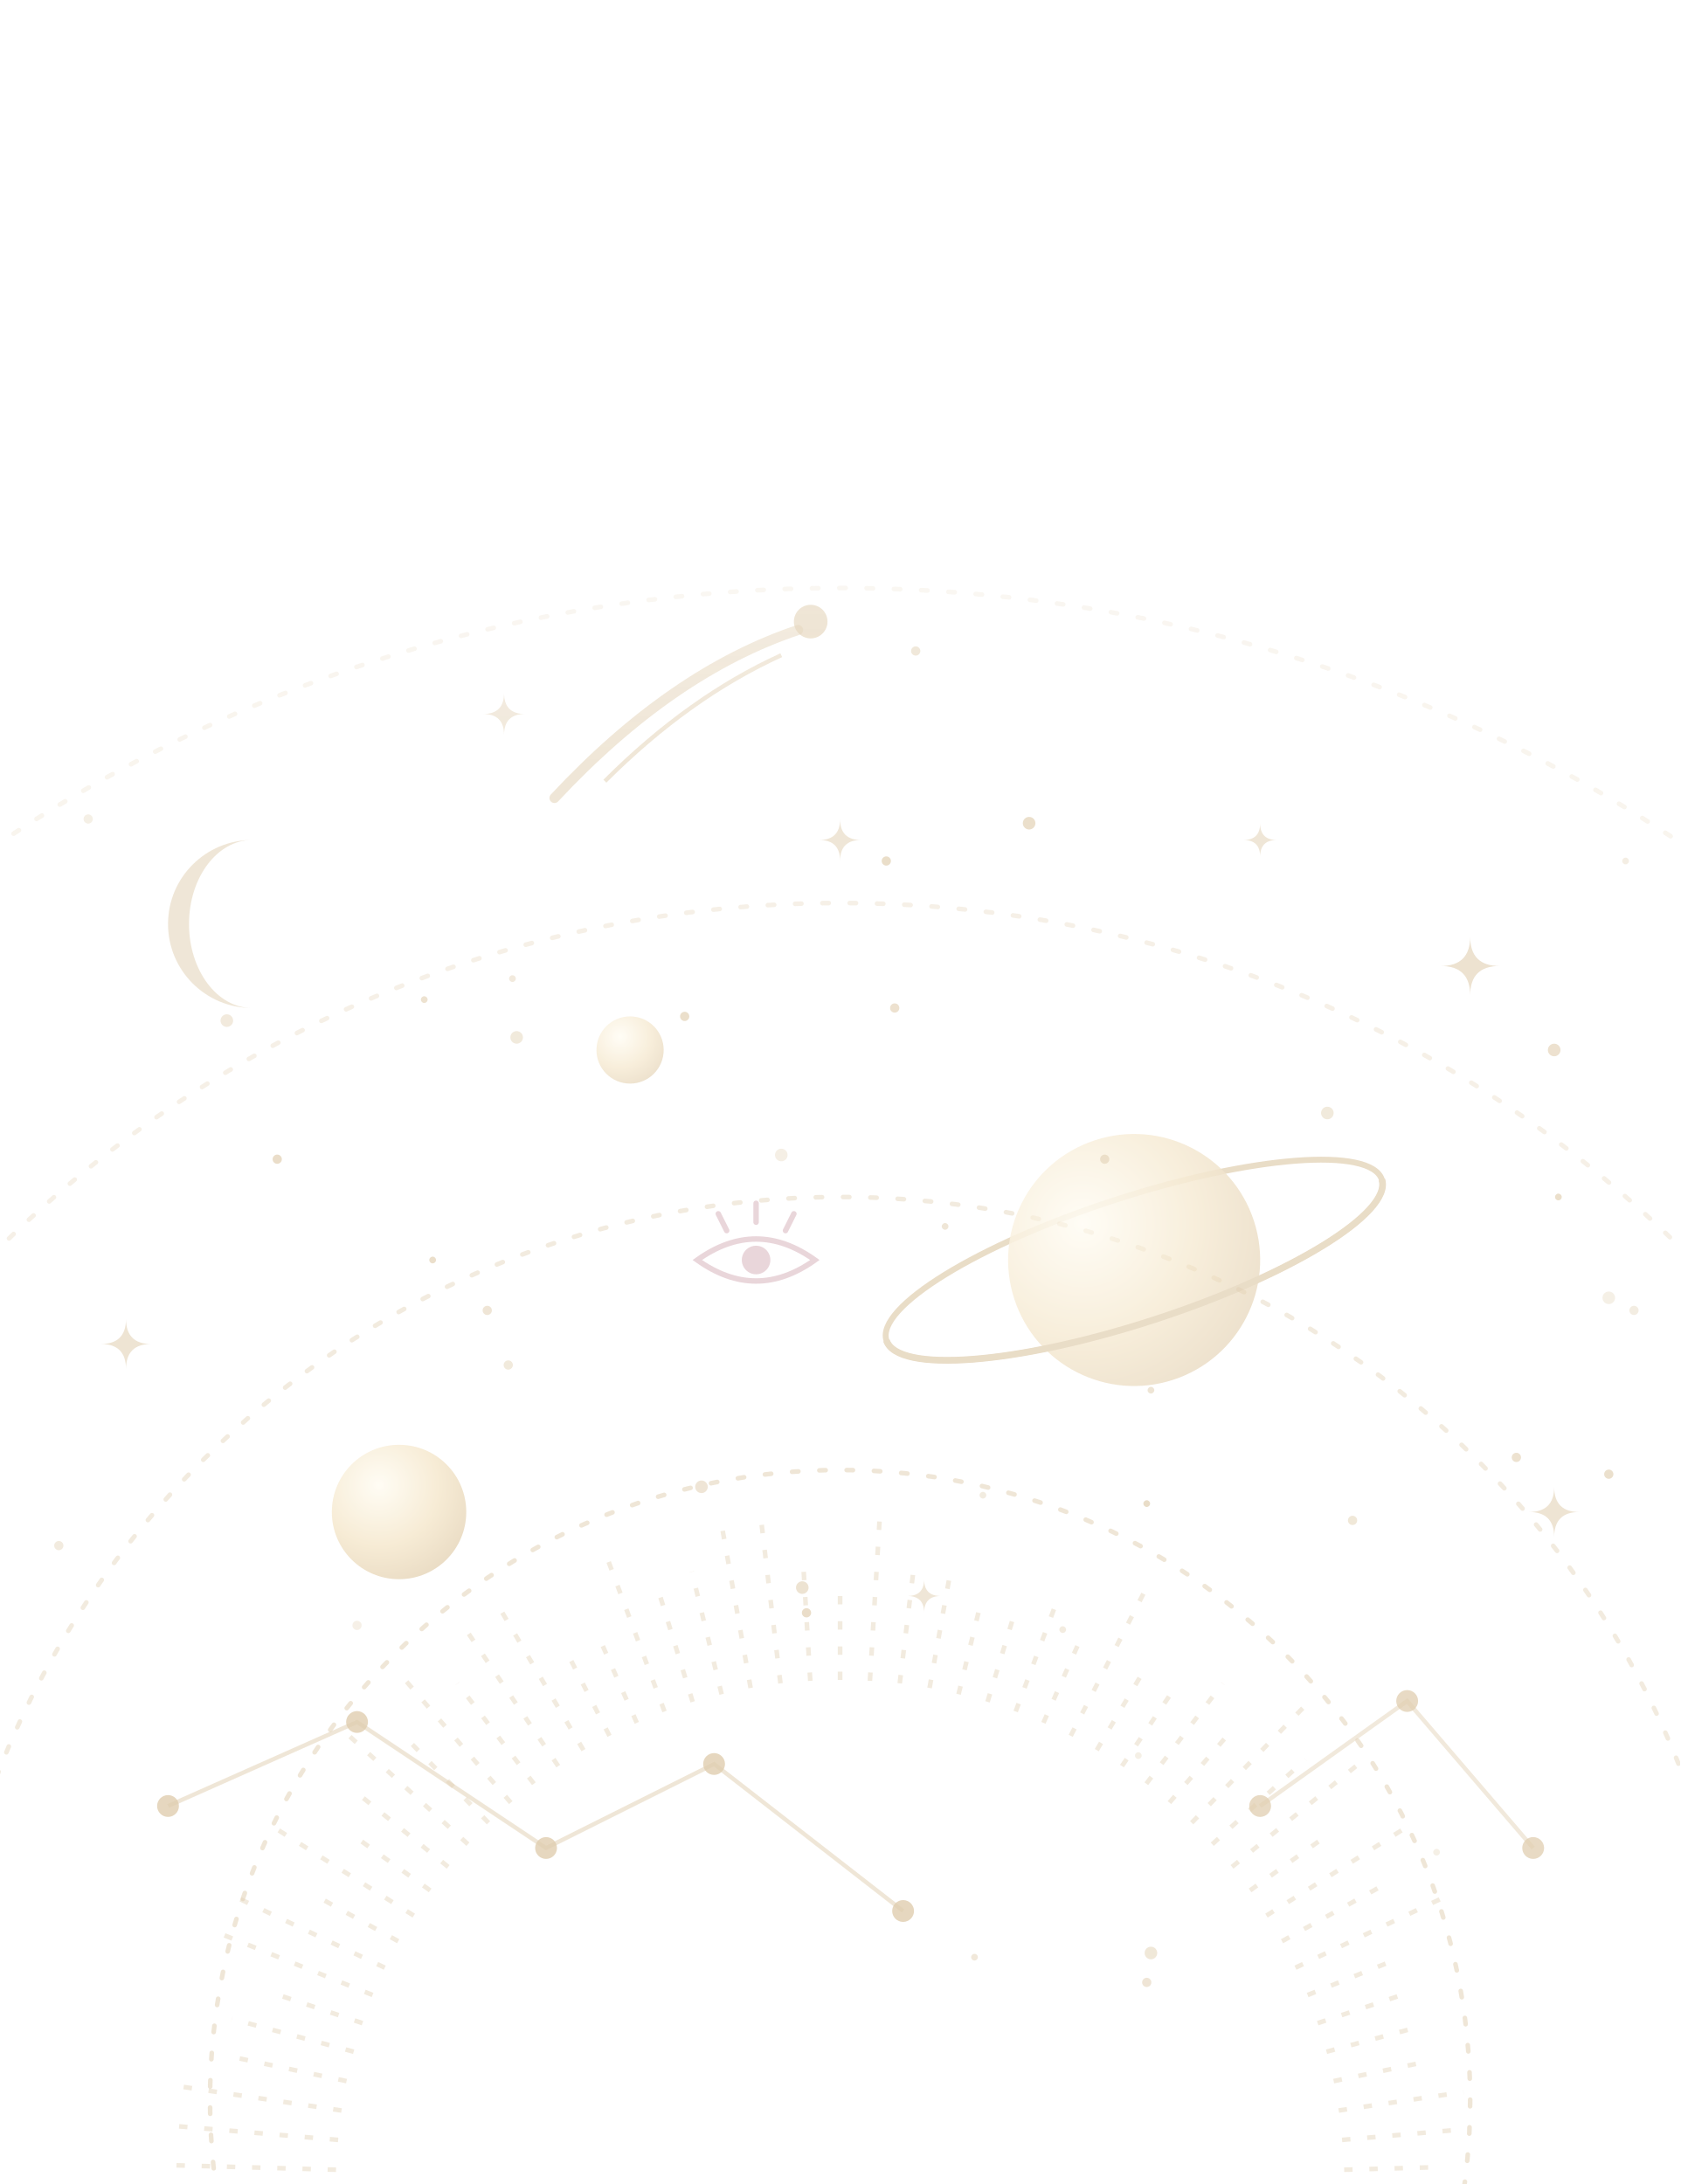
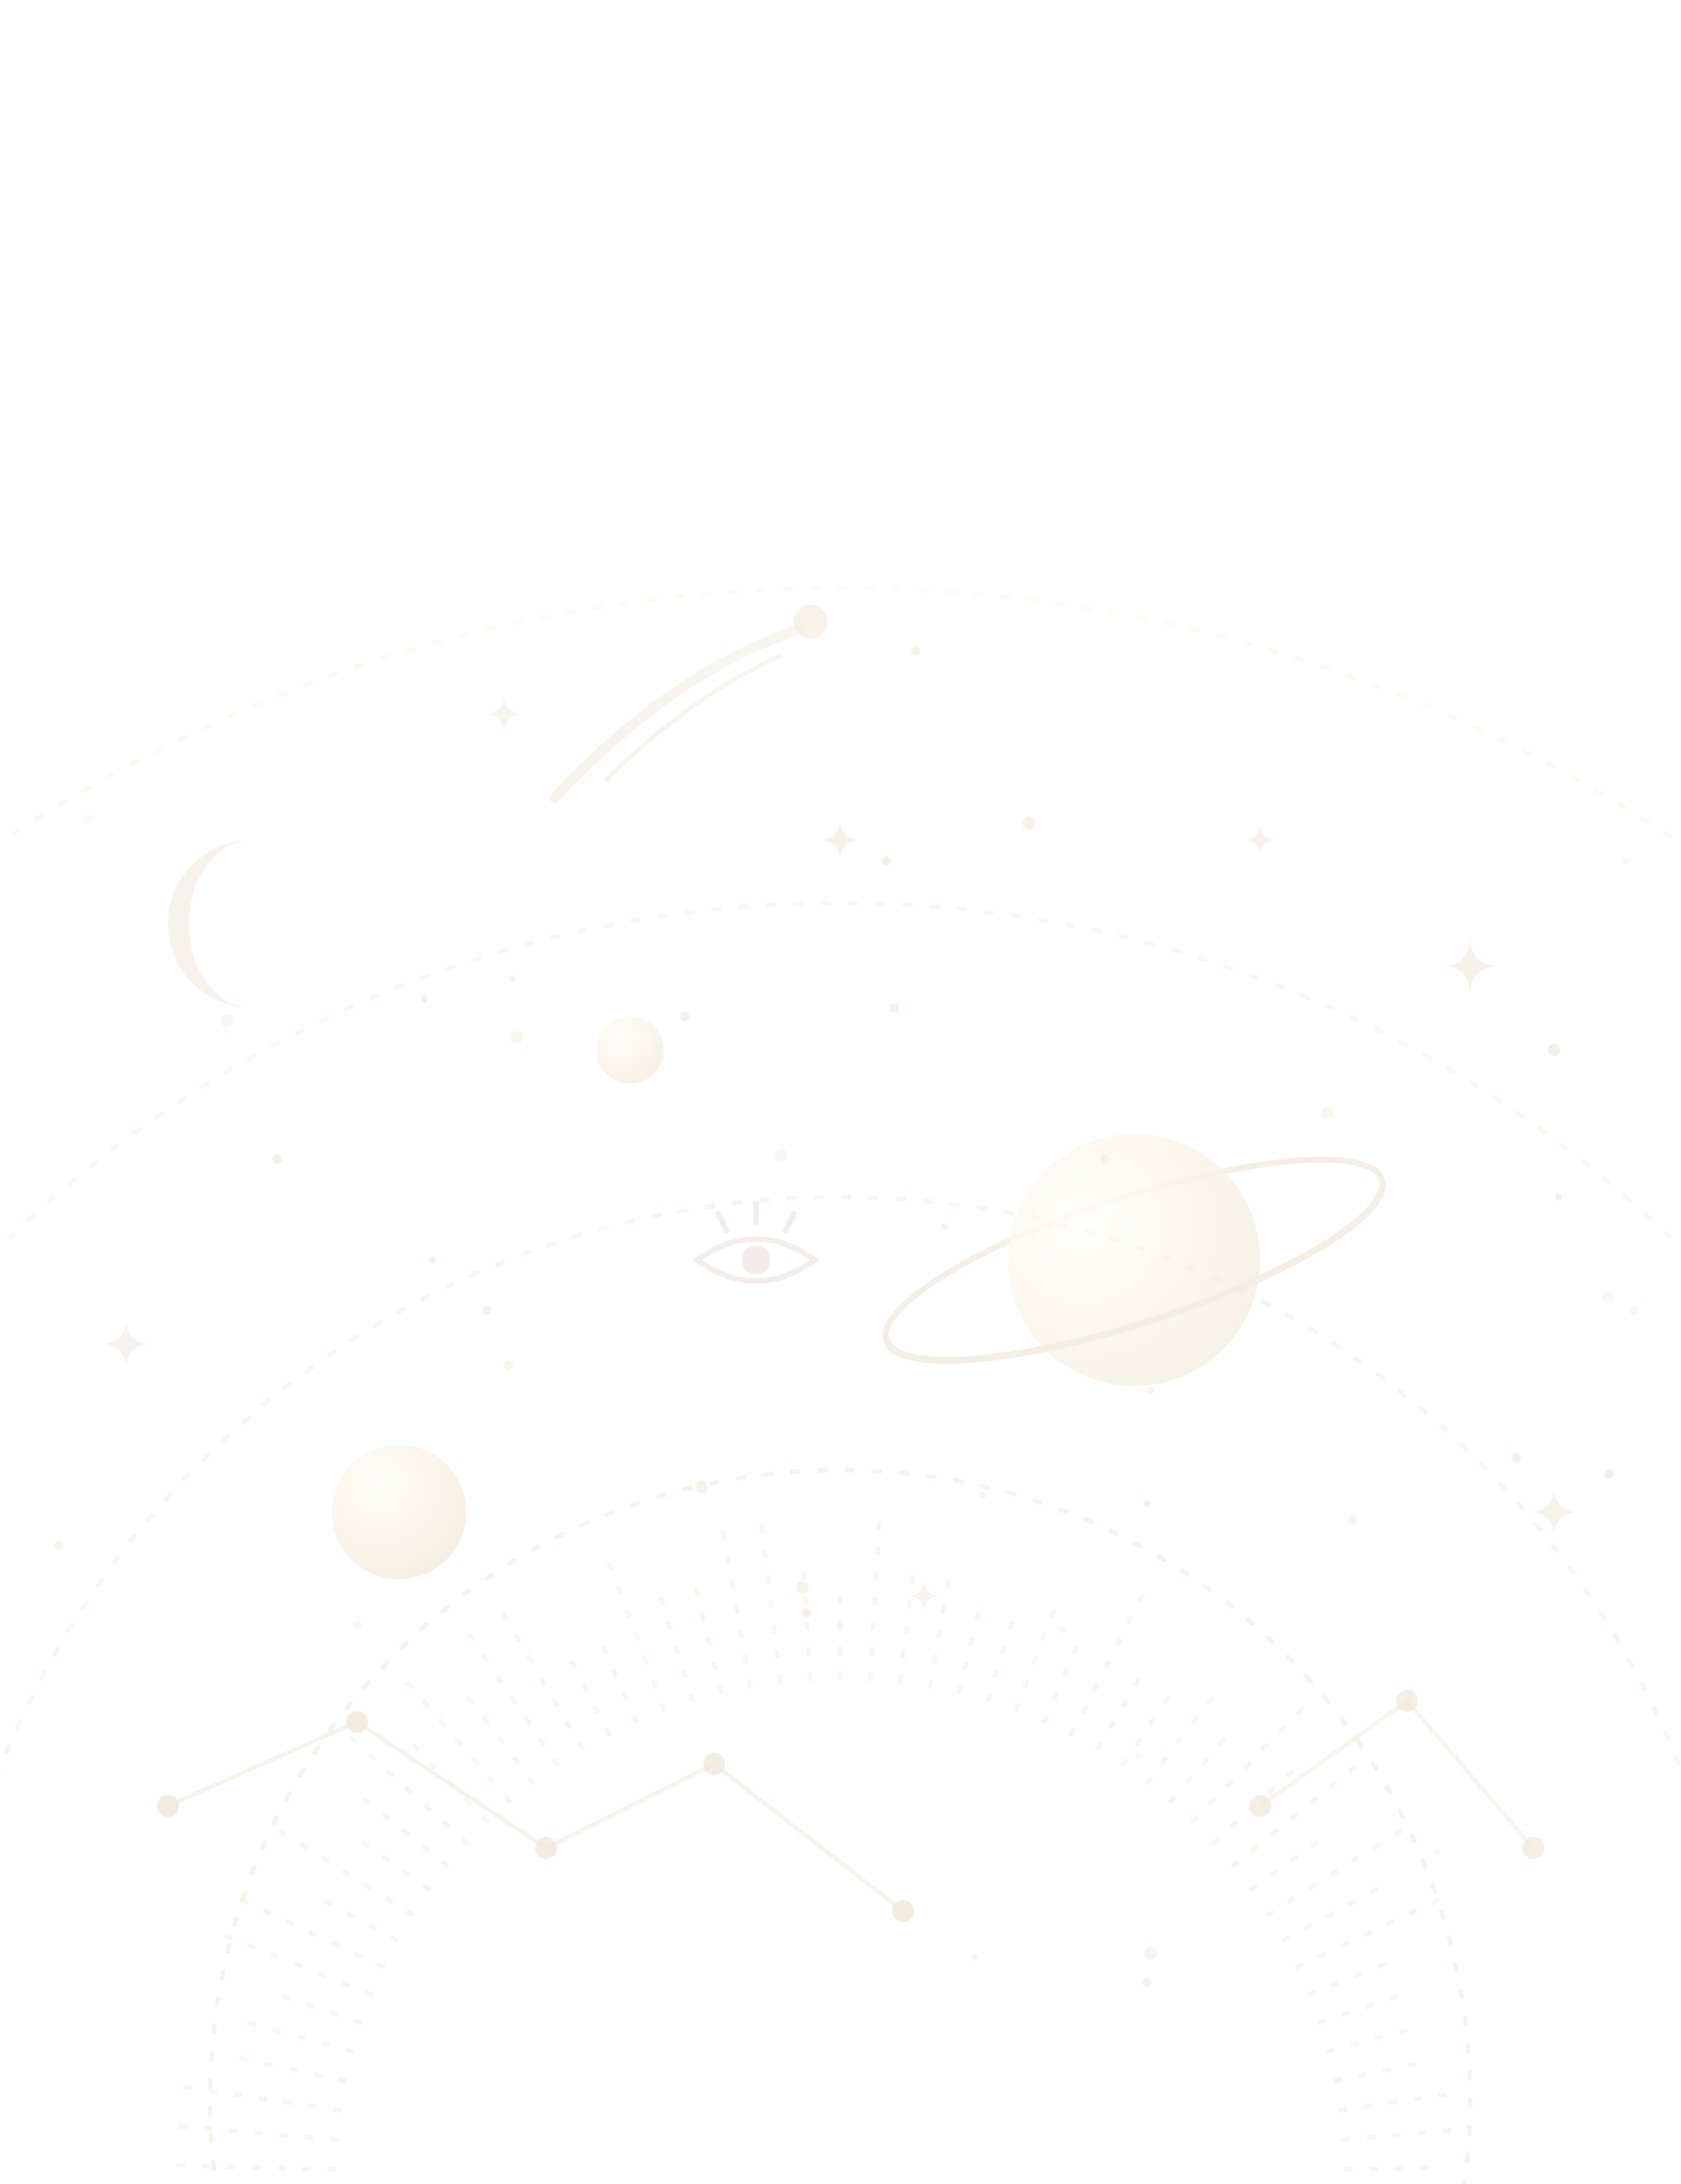
<svg xmlns="http://www.w3.org/2000/svg" viewBox="0 0 400 520" preserveAspectRatio="xMidYMax slice">
  <defs>
    <linearGradient id="g" x1="0" y1="0" x2="0" y2="1">
      <stop offset="0" stop-color="#fff" stop-opacity="0" />
      <stop offset=".35" stop-color="#fff" />
    </linearGradient>
    <mask id="m">
      <rect width="400" height="520" fill="url(#g)" />
    </mask>
    <radialGradient id="p" cx="35%" cy="30%" r="75%">
      <stop offset="0" stop-color="#FFF6DA" />
      <stop offset=".6" stop-color="#E2BC70" />
      <stop offset="1" stop-color="#B98A3A" />
    </radialGradient>
  </defs>
-   <g mask="url(#m)" opacity=".42">
+   <g mask="url(#m)" opacity=".2">
    <circle cx="200" cy="500" r="150" fill="none" stroke="#B58A42" stroke-width="1.1" stroke-dasharray="1.5 5" stroke-linecap="round" opacity="0.5" />
    <circle cx="200" cy="500" r="215" fill="none" stroke="#B58A42" stroke-width="1.1" stroke-dasharray="1.5 5" stroke-linecap="round" opacity="0.4" />
    <circle cx="200" cy="500" r="285" fill="none" stroke="#B58A42" stroke-width="1.1" stroke-dasharray="1.5 5" stroke-linecap="round" opacity="0.3" />
    <circle cx="200" cy="500" r="360" fill="none" stroke="#B58A42" stroke-width="1.1" stroke-dasharray="1.5 5" stroke-linecap="round" opacity="0.22" />
    <g transform="translate(270 300) rotate(-18)" opacity=".7">
      <ellipse rx="62" ry="15" fill="none" stroke="#B58A42" stroke-width="1.4" />
      <circle r="30" fill="url(#p)" opacity=".85" />
      <path d="M-62 0 A62 15 0 0 0 62 0" fill="none" stroke="#B58A42" stroke-width="1.6" />
    </g>
    <circle cx="95" cy="360" r="16" fill="url(#p)" opacity=".7" />
    <circle cx="150" cy="250" r="8" fill="url(#p)" opacity=".6" />
    <path d="M60 200 A20 20 0 1 0 60 240 A15.0 20 0 1 1 60 200Z" fill="#B58A42" opacity="0.5" />
    <path d="M40 430 L85 410 L130 440 L170 420 L215 455" fill="none" stroke="#B58A42" stroke-width="1" opacity="0.5" />
    <circle cx="40" cy="430" r="2.6" fill="#B58A42" opacity="0.8" />
    <circle cx="85" cy="410" r="2.6" fill="#B58A42" opacity="0.8" />
    <circle cx="130" cy="440" r="2.6" fill="#B58A42" opacity="0.8" />
    <circle cx="170" cy="420" r="2.6" fill="#B58A42" opacity="0.8" />
    <circle cx="215" cy="455" r="2.6" fill="#B58A42" opacity="0.8" />
    <path d="M300 430 L335 405 L365 440" fill="none" stroke="#B58A42" stroke-width="1" opacity="0.45" />
    <circle cx="300" cy="430" r="2.6" fill="#B58A42" opacity="0.75" />
    <circle cx="335" cy="405" r="2.6" fill="#B58A42" opacity="0.75" />
    <circle cx="365" cy="440" r="2.6" fill="#B58A42" opacity="0.75" />
    <path d="M350 223 Q350 230 357 230 Q350 230 350 237 Q350 230 343 230 Q350 230 350 223Z" fill="#B58A42" opacity="0.6" />
    <path d="M200 195 Q200 200 205 200 Q200 200 200 205 Q200 200 195 200 Q200 200 200 195Z" fill="#B58A42" opacity="0.5" />
    <path d="M30 314 Q30 320 36 320 Q30 320 30 326 Q30 320 24 320 Q30 320 30 314Z" fill="#B58A42" opacity="0.55" />
    <path d="M220 376 Q220 380 224 380 Q220 380 220 384 Q220 380 216 380 Q220 380 220 376Z" fill="#B58A42" opacity="0.5" />
    <path d="M370 354 Q370 360 376 360 Q370 360 370 366 Q370 360 364 360 Q370 360 370 354Z" fill="#B58A42" opacity="0.55" />
    <path d="M120 165 Q120 170 125 170 Q120 170 120 175 Q120 170 115 170 Q120 170 120 165Z" fill="#B58A42" opacity="0.45" />
    <path d="M300 196 Q300 200 304 200 Q300 200 300 204 Q300 200 296 200 Q300 200 300 196Z" fill="#B58A42" opacity="0.5" />
    <circle cx="316" cy="265" r="1.5" fill="#B58A42" opacity="0.44" />
    <circle cx="371" cy="285" r="0.8" fill="#B58A42" opacity="0.65" />
    <circle cx="273" cy="472" r="1.1" fill="#B58A42" opacity="0.51" />
    <circle cx="211" cy="205" r="1.1" fill="#B58A42" opacity="0.67" />
    <circle cx="191" cy="378" r="1.5" fill="#B58A42" opacity="0.57" />
    <circle cx="167" cy="354" r="1.5" fill="#B58A42" opacity="0.51" />
    <circle cx="370" cy="250" r="1.5" fill="#B58A42" opacity="0.61" />
    <circle cx="253" cy="388" r="0.8" fill="#B58A42" opacity="0.38" />
    <circle cx="234" cy="356" r="0.8" fill="#B58A42" opacity="0.39" />
    <circle cx="273" cy="358" r="0.8" fill="#B58A42" opacity="0.69" />
    <circle cx="387" cy="205" r="0.8" fill="#B58A42" opacity="0.34" />
    <circle cx="383" cy="309" r="1.5" fill="#B58A42" opacity="0.31" />
    <circle cx="186" cy="275" r="1.5" fill="#B58A42" opacity="0.33" />
    <circle cx="85" cy="387" r="1.1" fill="#B58A42" opacity="0.30" />
    <circle cx="163" cy="242" r="1.1" fill="#B58A42" opacity="0.65" />
    <circle cx="274" cy="331" r="0.8" fill="#B58A42" opacity="0.52" />
    <circle cx="123" cy="247" r="1.5" fill="#B58A42" opacity="0.44" />
    <circle cx="232" cy="466" r="0.8" fill="#B58A42" opacity="0.47" />
    <circle cx="322" cy="362" r="1.1" fill="#B58A42" opacity="0.49" />
    <circle cx="66" cy="276" r="1.1" fill="#B58A42" opacity="0.68" />
    <circle cx="383" cy="351" r="1.1" fill="#B58A42" opacity="0.63" />
    <circle cx="263" cy="276" r="1.1" fill="#B58A42" opacity="0.53" />
    <circle cx="245" cy="196" r="1.5" fill="#B58A42" opacity="0.65" />
    <circle cx="225" cy="292" r="0.8" fill="#B58A42" opacity="0.50" />
    <circle cx="192" cy="384" r="1.1" fill="#B58A42" opacity="0.68" />
    <circle cx="361" cy="347" r="1.1" fill="#B58A42" opacity="0.60" />
    <circle cx="122" cy="233" r="0.8" fill="#B58A42" opacity="0.43" />
    <circle cx="389" cy="312" r="1.1" fill="#B58A42" opacity="0.36" />
    <circle cx="14" cy="368" r="1.1" fill="#B58A42" opacity="0.40" />
    <circle cx="21" cy="195" r="1.1" fill="#B58A42" opacity="0.31" />
    <circle cx="213" cy="240" r="1.1" fill="#B58A42" opacity="0.61" />
    <circle cx="101" cy="238" r="0.8" fill="#B58A42" opacity="0.59" />
    <circle cx="116" cy="312" r="1.1" fill="#B58A42" opacity="0.51" />
    <circle cx="342" cy="441" r="0.8" fill="#B58A42" opacity="0.31" />
    <circle cx="54" cy="243" r="1.5" fill="#B58A42" opacity="0.43" />
    <circle cx="121" cy="325" r="1.1" fill="#B58A42" opacity="0.44" />
    <circle cx="271" cy="418" r="0.8" fill="#B58A42" opacity="0.31" />
    <circle cx="103" cy="300" r="0.8" fill="#B58A42" opacity="0.66" />
    <circle cx="218" cy="155" r="1.1" fill="#B58A42" opacity="0.54" />
    <circle cx="274" cy="465" r="1.5" fill="#B58A42" opacity="0.49" />
    <path d="M190 150 Q160 160 132 190" stroke="#B58A42" stroke-width="2.4" stroke-linecap="round" fill="none" opacity="0.5" />
    <path d="M186 156 Q164 166 144 186" stroke="#B58A42" stroke-width="1" fill="none" opacity="0.5" />
    <circle cx="193" cy="148" r="4" fill="#B58A42" opacity="0.65" />
    <g transform="translate(180 300) scale(1)" opacity="0.5" fill="none" stroke="#9A3B52" stroke-width="1.3" stroke-linecap="round">
      <path d="M-14 0 Q0 -10 14 0 Q0 10 -14 0Z" />
      <circle r="3.4" fill="#9A3B52" stroke="none" />
      <path d="M-7 -7 L-9 -11 M0 -9 L0 -13.5 M7 -7 L9 -11" />
    </g>
    <line x1="80.0" y1="516.6" x2="40.1" y2="515.5" stroke="#B58A42" stroke-width="1.1" stroke-dasharray="2 4" opacity=".4" />
    <line x1="80.5" y1="509.5" x2="40.6" y2="506.1" stroke="#B58A42" stroke-width="1.1" stroke-dasharray="2 4" opacity=".4" />
    <line x1="81.3" y1="502.5" x2="41.7" y2="496.6" stroke="#B58A42" stroke-width="1.1" stroke-dasharray="2 4" opacity=".4" />
    <line x1="82.5" y1="495.5" x2="53.2" y2="489.3" stroke="#B58A42" stroke-width="1.1" stroke-dasharray="2 4" opacity=".4" />
    <line x1="84.2" y1="488.5" x2="55.2" y2="480.7" stroke="#B58A42" stroke-width="1.1" stroke-dasharray="2 4" opacity=".4" />
    <line x1="86.3" y1="481.7" x2="65.4" y2="474.7" stroke="#B58A42" stroke-width="1.1" stroke-dasharray="2 4" opacity=".4" />
    <line x1="88.7" y1="475.0" x2="51.7" y2="460.1" stroke="#B58A42" stroke-width="1.1" stroke-dasharray="2 4" opacity=".4" />
    <line x1="91.6" y1="468.5" x2="55.5" y2="451.4" stroke="#B58A42" stroke-width="1.1" stroke-dasharray="2 4" opacity=".4" />
    <line x1="94.8" y1="462.2" x2="75.6" y2="451.6" stroke="#B58A42" stroke-width="1.1" stroke-dasharray="2 4" opacity=".4" />
    <line x1="98.5" y1="456.1" x2="64.6" y2="434.7" stroke="#B58A42" stroke-width="1.1" stroke-dasharray="2 4" opacity=".4" />
    <line x1="102.4" y1="450.1" x2="84.5" y2="437.3" stroke="#B58A42" stroke-width="1.1" stroke-dasharray="2 4" opacity=".4" />
    <line x1="106.7" y1="444.5" x2="83.4" y2="425.6" stroke="#B58A42" stroke-width="1.1" stroke-dasharray="2 4" opacity=".4" />
    <line x1="111.4" y1="439.1" x2="81.8" y2="412.1" stroke="#B58A42" stroke-width="1.1" stroke-dasharray="2 4" opacity=".4" />
    <line x1="116.3" y1="434.0" x2="95.4" y2="412.5" stroke="#B58A42" stroke-width="1.1" stroke-dasharray="2 4" opacity=".4" />
    <line x1="121.6" y1="429.2" x2="95.5" y2="398.9" stroke="#B58A42" stroke-width="1.1" stroke-dasharray="2 4" opacity=".4" />
    <line x1="127.1" y1="424.7" x2="108.9" y2="400.8" stroke="#B58A42" stroke-width="1.1" stroke-dasharray="2 4" opacity=".4" />
    <line x1="132.9" y1="420.5" x2="110.5" y2="387.4" stroke="#B58A42" stroke-width="1.1" stroke-dasharray="2 4" opacity=".4" />
    <line x1="138.9" y1="416.7" x2="118.6" y2="382.3" stroke="#B58A42" stroke-width="1.1" stroke-dasharray="2 4" opacity=".4" />
    <line x1="145.1" y1="413.3" x2="135.1" y2="393.7" stroke="#B58A42" stroke-width="1.1" stroke-dasharray="2 4" opacity=".4" />
    <line x1="151.6" y1="410.2" x2="142.7" y2="390.1" stroke="#B58A42" stroke-width="1.1" stroke-dasharray="2 4" opacity=".4" />
    <line x1="158.2" y1="407.5" x2="144.2" y2="370.0" stroke="#B58A42" stroke-width="1.1" stroke-dasharray="2 4" opacity=".4" />
    <line x1="164.9" y1="405.2" x2="156.1" y2="376.6" stroke="#B58A42" stroke-width="1.1" stroke-dasharray="2 4" opacity=".4" />
    <line x1="171.8" y1="403.4" x2="164.7" y2="374.2" stroke="#B58A42" stroke-width="1.1" stroke-dasharray="2 4" opacity=".4" />
    <line x1="178.7" y1="401.9" x2="171.7" y2="362.5" stroke="#B58A42" stroke-width="1.1" stroke-dasharray="2 4" opacity=".4" />
    <line x1="185.8" y1="400.8" x2="181.1" y2="361.1" stroke="#B58A42" stroke-width="1.1" stroke-dasharray="2 4" opacity=".4" />
    <line x1="192.9" y1="400.2" x2="191.1" y2="370.3" stroke="#B58A42" stroke-width="1.1" stroke-dasharray="2 4" opacity=".4" />
    <line x1="200.0" y1="400.0" x2="200.0" y2="378.0" stroke="#B58A42" stroke-width="1.1" stroke-dasharray="2 4" opacity=".4" />
    <line x1="207.1" y1="400.2" x2="209.5" y2="360.3" stroke="#B58A42" stroke-width="1.1" stroke-dasharray="2 4" opacity=".4" />
    <line x1="214.2" y1="400.8" x2="217.8" y2="371.1" stroke="#B58A42" stroke-width="1.1" stroke-dasharray="2 4" opacity=".4" />
    <line x1="221.3" y1="401.9" x2="226.6" y2="372.4" stroke="#B58A42" stroke-width="1.1" stroke-dasharray="2 4" opacity=".4" />
    <line x1="228.2" y1="403.4" x2="233.4" y2="382.0" stroke="#B58A42" stroke-width="1.1" stroke-dasharray="2 4" opacity=".4" />
    <line x1="235.1" y1="405.2" x2="241.5" y2="384.2" stroke="#B58A42" stroke-width="1.1" stroke-dasharray="2 4" opacity=".4" />
    <line x1="241.8" y1="407.5" x2="252.3" y2="379.4" stroke="#B58A42" stroke-width="1.1" stroke-dasharray="2 4" opacity=".4" />
    <line x1="248.4" y1="410.2" x2="257.3" y2="390.1" stroke="#B58A42" stroke-width="1.1" stroke-dasharray="2 4" opacity=".4" />
    <line x1="254.9" y1="413.3" x2="273.1" y2="377.7" stroke="#B58A42" stroke-width="1.1" stroke-dasharray="2 4" opacity=".4" />
    <line x1="261.1" y1="416.7" x2="272.3" y2="397.8" stroke="#B58A42" stroke-width="1.1" stroke-dasharray="2 4" opacity=".4" />
    <line x1="267.1" y1="420.5" x2="279.4" y2="402.3" stroke="#B58A42" stroke-width="1.1" stroke-dasharray="2 4" opacity=".4" />
    <line x1="272.9" y1="424.7" x2="291.1" y2="400.8" stroke="#B58A42" stroke-width="1.1" stroke-dasharray="2 4" opacity=".4" />
    <line x1="278.4" y1="429.2" x2="292.8" y2="412.5" stroke="#B58A42" stroke-width="1.1" stroke-dasharray="2 4" opacity=".4" />
    <line x1="283.7" y1="434.0" x2="311.5" y2="405.3" stroke="#B58A42" stroke-width="1.1" stroke-dasharray="2 4" opacity=".4" />
    <line x1="288.6" y1="439.1" x2="310.8" y2="418.9" stroke="#B58A42" stroke-width="1.1" stroke-dasharray="2 4" opacity=".4" />
    <line x1="293.3" y1="444.5" x2="324.3" y2="419.3" stroke="#B58A42" stroke-width="1.1" stroke-dasharray="2 4" opacity=".4" />
    <line x1="297.6" y1="450.1" x2="315.5" y2="437.3" stroke="#B58A42" stroke-width="1.1" stroke-dasharray="2 4" opacity=".4" />
    <line x1="301.5" y1="456.1" x2="335.4" y2="434.7" stroke="#B58A42" stroke-width="1.1" stroke-dasharray="2 4" opacity=".4" />
    <line x1="305.2" y1="462.2" x2="331.4" y2="447.7" stroke="#B58A42" stroke-width="1.1" stroke-dasharray="2 4" opacity=".4" />
    <line x1="308.4" y1="468.5" x2="344.5" y2="451.4" stroke="#B58A42" stroke-width="1.1" stroke-dasharray="2 4" opacity=".4" />
    <line x1="311.3" y1="475.0" x2="331.7" y2="466.8" stroke="#B58A42" stroke-width="1.1" stroke-dasharray="2 4" opacity=".4" />
    <line x1="313.7" y1="481.7" x2="334.6" y2="474.7" stroke="#B58A42" stroke-width="1.1" stroke-dasharray="2 4" opacity=".4" />
    <line x1="315.8" y1="488.5" x2="337.0" y2="482.8" stroke="#B58A42" stroke-width="1.1" stroke-dasharray="2 4" opacity=".4" />
    <line x1="317.5" y1="495.5" x2="339.0" y2="491.0" stroke="#B58A42" stroke-width="1.1" stroke-dasharray="2 4" opacity=".4" />
    <line x1="318.7" y1="502.5" x2="348.4" y2="498.1" stroke="#B58A42" stroke-width="1.1" stroke-dasharray="2 4" opacity=".4" />
    <line x1="319.5" y1="509.5" x2="349.4" y2="506.9" stroke="#B58A42" stroke-width="1.1" stroke-dasharray="2 4" opacity=".4" />
    <line x1="320.0" y1="516.6" x2="341.9" y2="516.0" stroke="#B58A42" stroke-width="1.1" stroke-dasharray="2 4" opacity=".4" />
  </g>
</svg>
